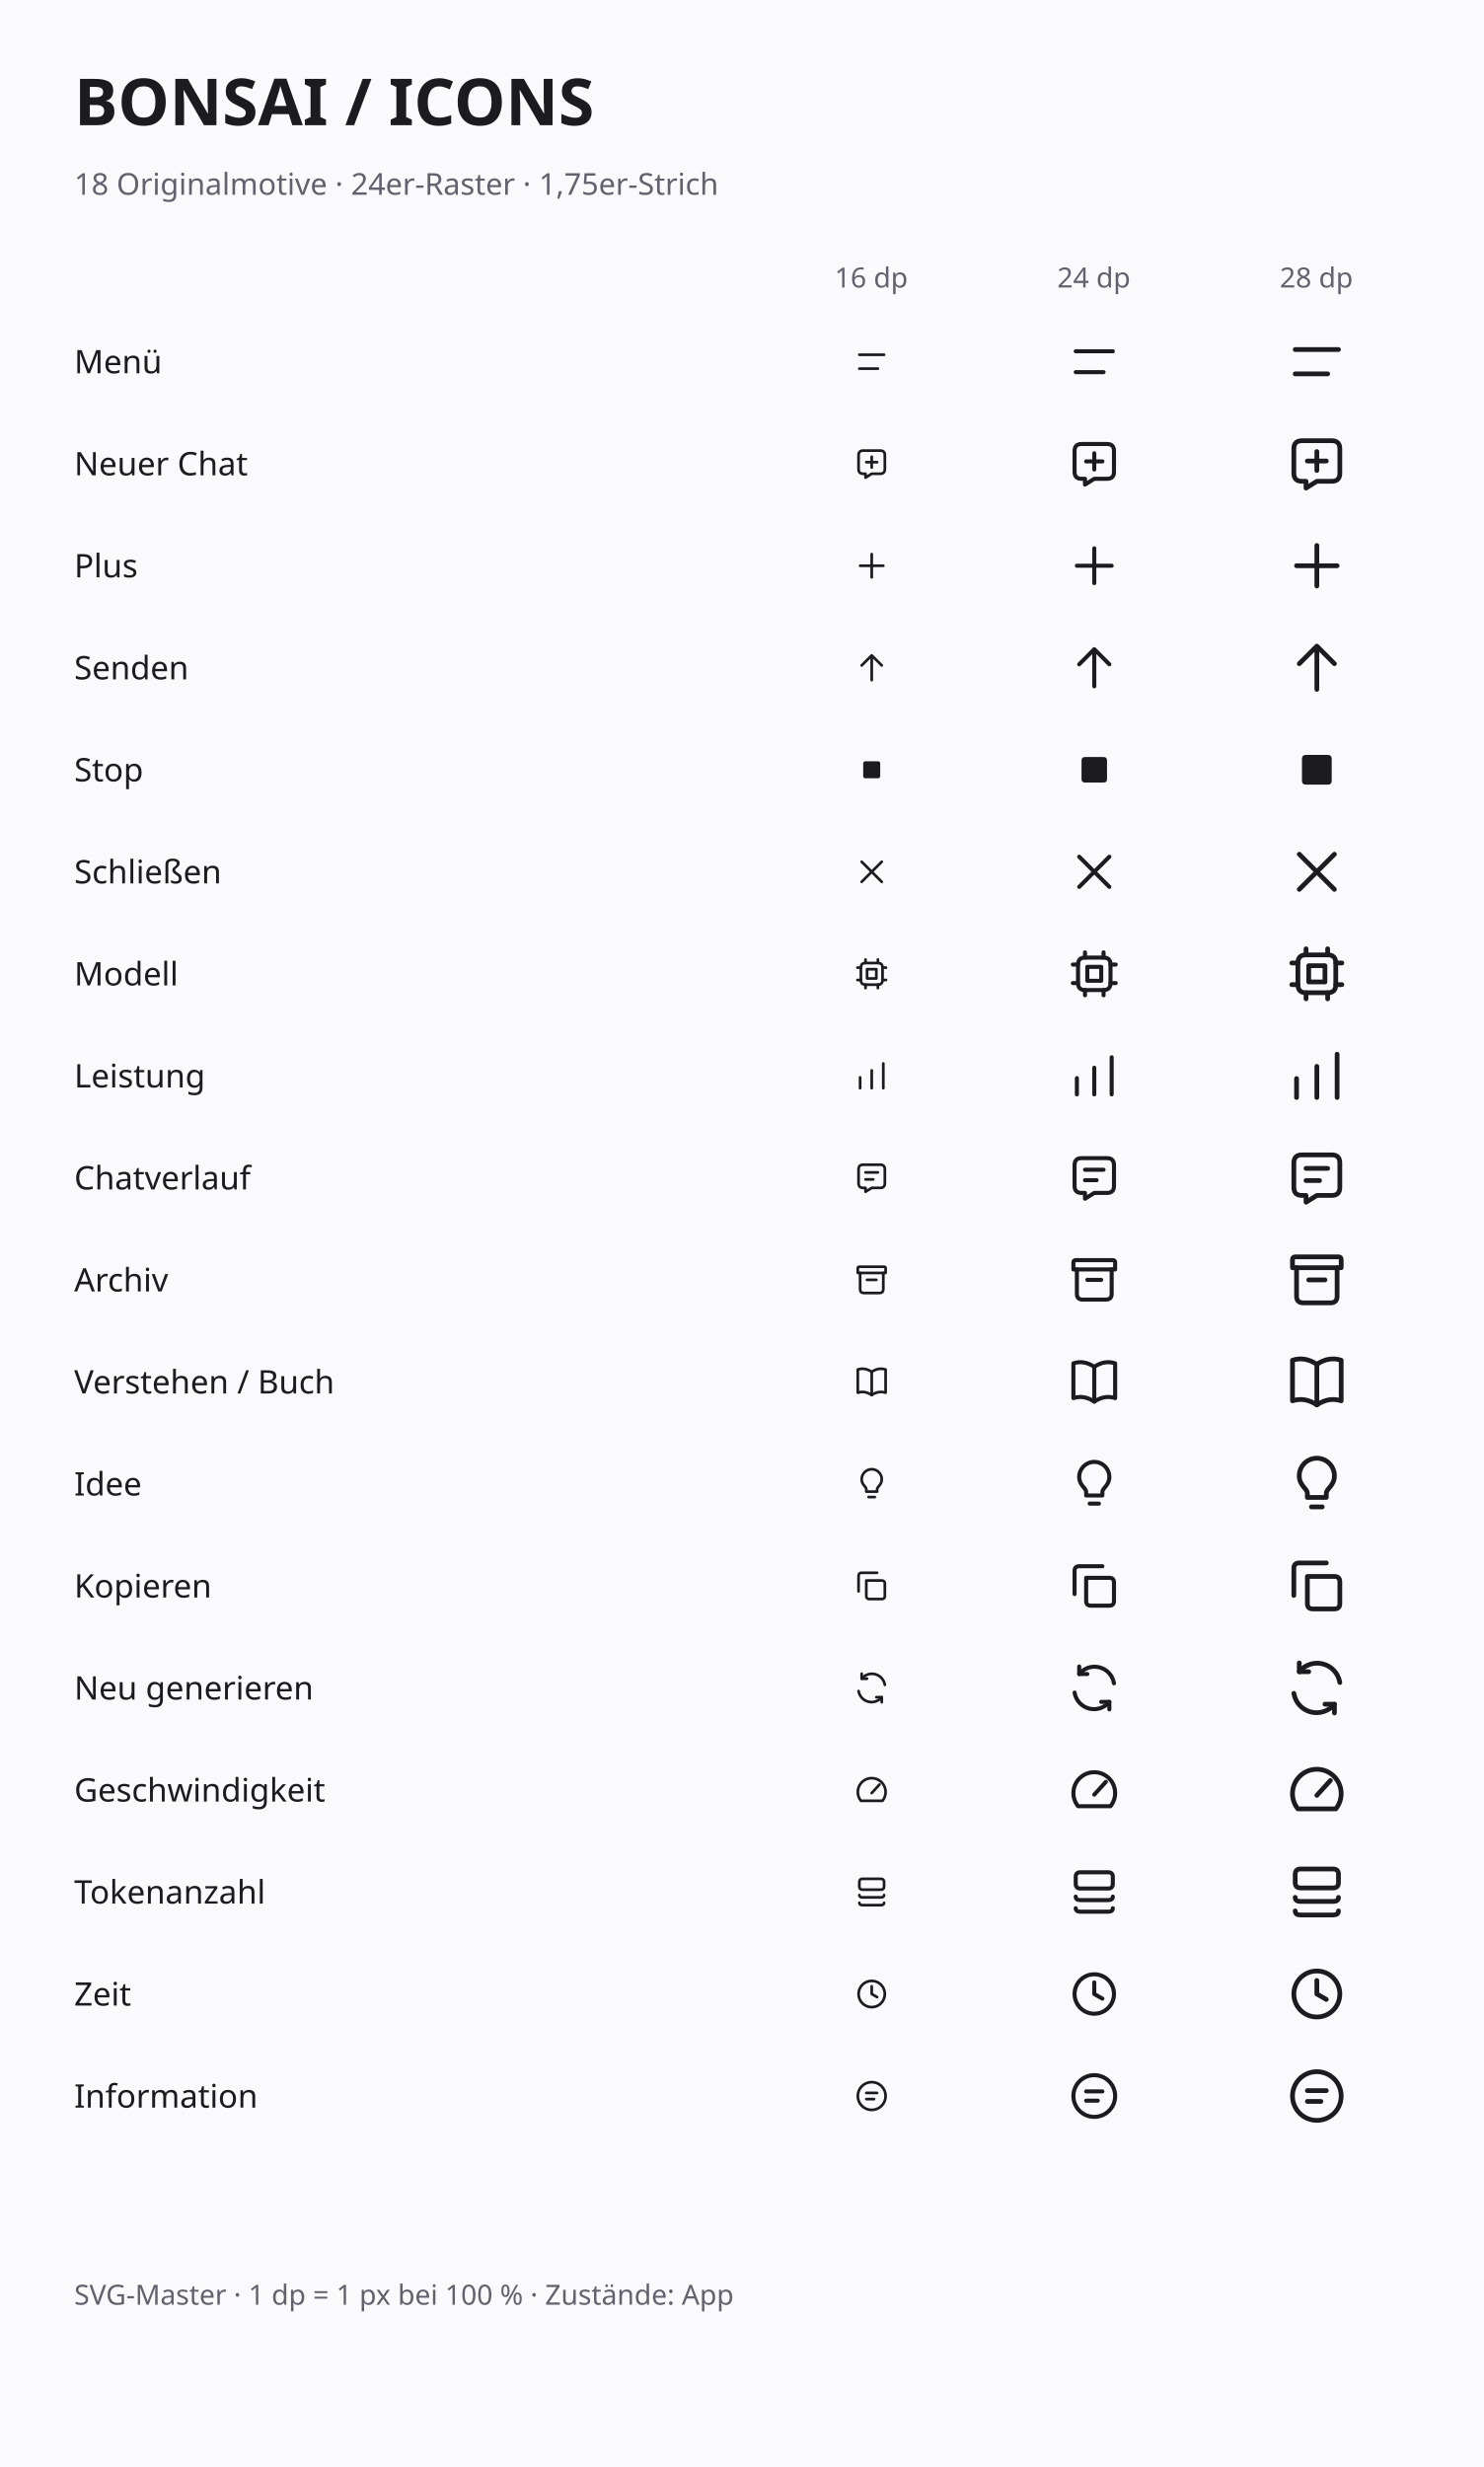
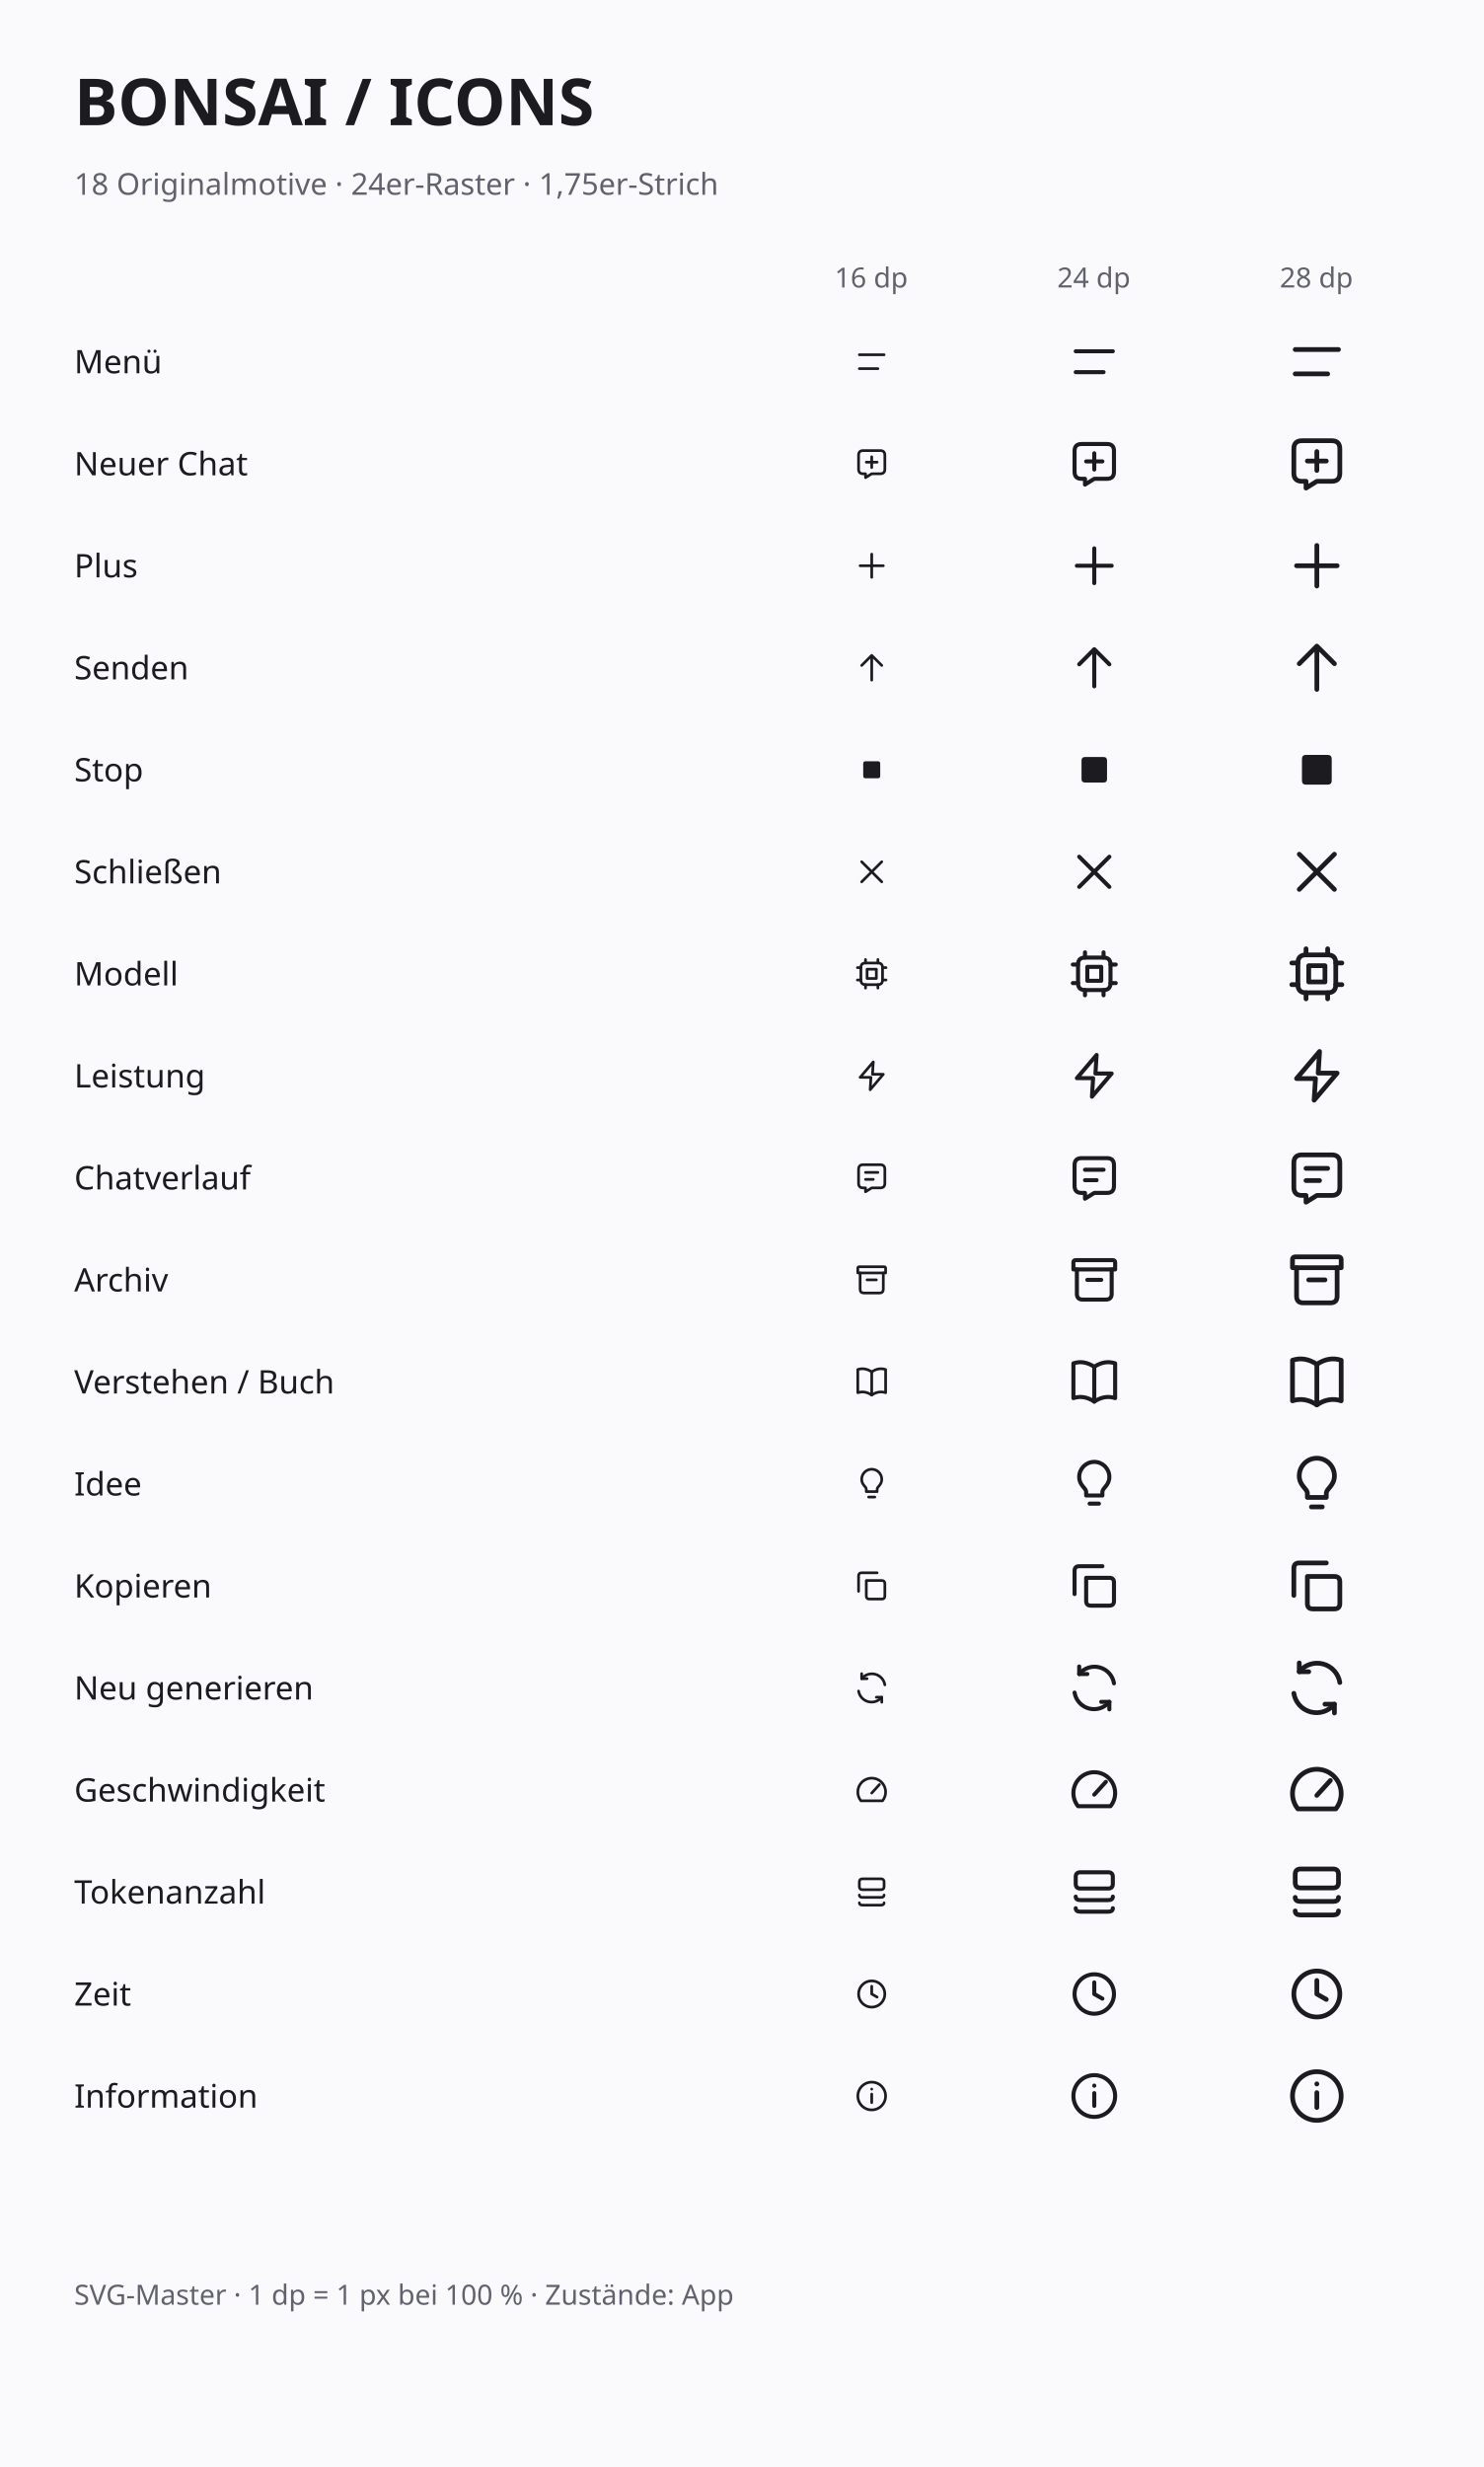
<svg xmlns="http://www.w3.org/2000/svg" width="640" height="1064" viewBox="0 0 640 1064">
  <rect width="640" height="1064" fill="#FAFAFC" />
  <g font-family="sans-serif" fill="#1B1B20">
    <text x="32" y="54" font-size="28" font-weight="600">BONSAI / ICONS</text>
    <text x="32" y="84" font-size="13" fill="#62626E">18 Originalmotive · 24er-Raster · 1,75er-Strich</text>
    <text x="360" y="124" font-size="12" fill="#62626E">16 dp</text>
    <text x="456" y="124" font-size="12" fill="#62626E">24 dp</text>
    <text x="552" y="124" font-size="12" fill="#62626E">28 dp</text>
    <text x="32" y="161" font-size="14">Menü</text>
    <g transform="translate(368.0 148.0) scale(0.6666667)" color="#1B1B20">
      <path d="M4 7.5H20 M4 16.5H16" fill="none" stroke="currentColor" stroke-width="1.75" stroke-linecap="round" stroke-linejoin="round" />
    </g>
    <g transform="translate(460.0 144.0) scale(1.0)" color="#1B1B20">
      <path d="M4 7.5H20 M4 16.5H16" fill="none" stroke="currentColor" stroke-width="1.75" stroke-linecap="round" stroke-linejoin="round" />
    </g>
    <g transform="translate(554.0 142.0) scale(1.166667)" color="#1B1B20">
      <path d="M4 7.5H20 M4 16.5H16" fill="none" stroke="currentColor" stroke-width="1.75" stroke-linecap="round" stroke-linejoin="round" />
    </g>
    <text x="32" y="205" font-size="14">Neuer Chat</text>
    <g transform="translate(368.0 192.0) scale(0.6666667)" color="#1B1B20">
      <path d="M20.5 14V6.5Q20.5 3.5 17.5 3.5H6.5Q3.5 3.5 3.5 6.5V15.5Q3.5 18.5 6.5 18.5H8V21L12 18.5H17.5Q20.5 18.5 20.5 15.5V14" fill="none" stroke="currentColor" stroke-width="1.75" stroke-linecap="round" stroke-linejoin="round" />
      <path d="M8.5 11H15.5 M12 7.5V14.5" fill="none" stroke="currentColor" stroke-width="1.75" stroke-linecap="round" stroke-linejoin="round" />
    </g>
    <g transform="translate(460.0 188.0) scale(1.0)" color="#1B1B20">
      <path d="M20.5 14V6.5Q20.5 3.5 17.5 3.5H6.5Q3.5 3.5 3.5 6.5V15.5Q3.5 18.5 6.5 18.5H8V21L12 18.5H17.5Q20.5 18.5 20.5 15.5V14" fill="none" stroke="currentColor" stroke-width="1.75" stroke-linecap="round" stroke-linejoin="round" />
      <path d="M8.5 11H15.5 M12 7.5V14.5" fill="none" stroke="currentColor" stroke-width="1.75" stroke-linecap="round" stroke-linejoin="round" />
    </g>
    <g transform="translate(554.0 186.0) scale(1.166667)" color="#1B1B20">
      <path d="M20.5 14V6.5Q20.5 3.5 17.5 3.5H6.5Q3.5 3.5 3.5 6.5V15.5Q3.5 18.5 6.5 18.5H8V21L12 18.5H17.5Q20.5 18.5 20.5 15.5V14" fill="none" stroke="currentColor" stroke-width="1.75" stroke-linecap="round" stroke-linejoin="round" />
      <path d="M8.5 11H15.5 M12 7.5V14.5" fill="none" stroke="currentColor" stroke-width="1.75" stroke-linecap="round" stroke-linejoin="round" />
    </g>
    <text x="32" y="249" font-size="14">Plus</text>
    <g transform="translate(368.0 236.0) scale(0.6666667)" color="#1B1B20">
      <path d="M4.5 12H19.5 M12 4.5V19.5" fill="none" stroke="currentColor" stroke-width="1.75" stroke-linecap="round" stroke-linejoin="round" />
    </g>
    <g transform="translate(460.0 232.0) scale(1.0)" color="#1B1B20">
      <path d="M4.5 12H19.5 M12 4.5V19.5" fill="none" stroke="currentColor" stroke-width="1.75" stroke-linecap="round" stroke-linejoin="round" />
    </g>
    <g transform="translate(554.0 230.0) scale(1.166667)" color="#1B1B20">
      <path d="M4.5 12H19.5 M12 4.5V19.5" fill="none" stroke="currentColor" stroke-width="1.75" stroke-linecap="round" stroke-linejoin="round" />
    </g>
    <text x="32" y="293" font-size="14">Senden</text>
    <g transform="translate(368.0 280.0) scale(0.6666667)" color="#1B1B20">
      <path d="M12 20V4 M5.5 10.5L12 4L18.5 10.5" fill="none" stroke="currentColor" stroke-width="1.75" stroke-linecap="round" stroke-linejoin="round" />
    </g>
    <g transform="translate(460.0 276.0) scale(1.0)" color="#1B1B20">
      <path d="M12 20V4 M5.5 10.5L12 4L18.5 10.5" fill="none" stroke="currentColor" stroke-width="1.75" stroke-linecap="round" stroke-linejoin="round" />
    </g>
    <g transform="translate(554.0 274.0) scale(1.166667)" color="#1B1B20">
      <path d="M12 20V4 M5.5 10.5L12 4L18.5 10.5" fill="none" stroke="currentColor" stroke-width="1.75" stroke-linecap="round" stroke-linejoin="round" />
    </g>
    <text x="32" y="337" font-size="14">Stop</text>
    <g transform="translate(368.0 324.0) scale(0.6666667)" color="#1B1B20">
      <path d="M8 6.5H16Q17.5 6.5 17.5 8V16Q17.5 17.5 16 17.5H8Q6.5 17.5 6.5 16V8Q6.5 6.5 8 6.5Z" fill="currentColor" />
    </g>
    <g transform="translate(460.0 320.0) scale(1.0)" color="#1B1B20">
      <path d="M8 6.5H16Q17.5 6.5 17.5 8V16Q17.5 17.5 16 17.5H8Q6.5 17.5 6.5 16V8Q6.5 6.5 8 6.5Z" fill="currentColor" />
    </g>
    <g transform="translate(554.0 318.0) scale(1.166667)" color="#1B1B20">
      <path d="M8 6.5H16Q17.5 6.5 17.5 8V16Q17.5 17.5 16 17.5H8Q6.5 17.5 6.5 16V8Q6.5 6.5 8 6.5Z" fill="currentColor" />
    </g>
    <text x="32" y="381" font-size="14">Schließen</text>
    <g transform="translate(368.0 368.0) scale(0.6666667)" color="#1B1B20">
      <path d="M5.5 5.5L18.5 18.5 M18.5 5.5L5.5 18.5" fill="none" stroke="currentColor" stroke-width="1.75" stroke-linecap="round" stroke-linejoin="round" />
    </g>
    <g transform="translate(460.0 364.0) scale(1.0)" color="#1B1B20">
      <path d="M5.5 5.5L18.5 18.5 M18.5 5.5L5.5 18.5" fill="none" stroke="currentColor" stroke-width="1.75" stroke-linecap="round" stroke-linejoin="round" />
    </g>
    <g transform="translate(554.0 362.0) scale(1.166667)" color="#1B1B20">
      <path d="M5.5 5.5L18.5 18.5 M18.5 5.5L5.5 18.5" fill="none" stroke="currentColor" stroke-width="1.75" stroke-linecap="round" stroke-linejoin="round" />
    </g>
    <text x="32" y="425" font-size="14">Modell</text>
    <g transform="translate(368.0 412.0) scale(0.6666667)" color="#1B1B20">
      <path d="M8 5H16Q19 5 19 8V16Q19 19 16 19H8Q5 19 5 16V8Q5 5 8 5Z" fill="none" stroke="currentColor" stroke-width="1.75" stroke-linecap="round" stroke-linejoin="round" />
      <path d="M9 9H15V15H9Z" fill="none" stroke="currentColor" stroke-width="1.75" stroke-linecap="round" stroke-linejoin="round" />
      <path d="M8 2.75V5 M16 2.75V5 M8 19V21.25 M16 19V21.25 M2.75 8H5 M2.75 16H5 M19 8H21.25 M19 16H21.25" fill="none" stroke="currentColor" stroke-width="1.75" stroke-linecap="round" stroke-linejoin="round" />
    </g>
    <g transform="translate(460.0 408.0) scale(1.0)" color="#1B1B20">
      <path d="M8 5H16Q19 5 19 8V16Q19 19 16 19H8Q5 19 5 16V8Q5 5 8 5Z" fill="none" stroke="currentColor" stroke-width="1.75" stroke-linecap="round" stroke-linejoin="round" />
      <path d="M9 9H15V15H9Z" fill="none" stroke="currentColor" stroke-width="1.75" stroke-linecap="round" stroke-linejoin="round" />
      <path d="M8 2.75V5 M16 2.75V5 M8 19V21.25 M16 19V21.25 M2.75 8H5 M2.75 16H5 M19 8H21.25 M19 16H21.25" fill="none" stroke="currentColor" stroke-width="1.75" stroke-linecap="round" stroke-linejoin="round" />
    </g>
    <g transform="translate(554.0 406.0) scale(1.166667)" color="#1B1B20">
      <path d="M8 5H16Q19 5 19 8V16Q19 19 16 19H8Q5 19 5 16V8Q5 5 8 5Z" fill="none" stroke="currentColor" stroke-width="1.75" stroke-linecap="round" stroke-linejoin="round" />
      <path d="M9 9H15V15H9Z" fill="none" stroke="currentColor" stroke-width="1.75" stroke-linecap="round" stroke-linejoin="round" />
      <path d="M8 2.75V5 M16 2.75V5 M8 19V21.25 M16 19V21.25 M2.75 8H5 M2.75 16H5 M19 8H21.25 M19 16H21.25" fill="none" stroke="currentColor" stroke-width="1.75" stroke-linecap="round" stroke-linejoin="round" />
    </g>
    <text x="32" y="469" font-size="14">Leistung</text>
    <g transform="translate(368.0 456.0) scale(0.6666667)" color="#1B1B20">
-       <path d="M4.5 20V13 M12 20V8.5 M19.5 20V4" fill="none" stroke="currentColor" stroke-width="1.75" stroke-linecap="round" stroke-linejoin="round" />
+       <path d="M13 3L4.5 13H11.5L11 21L19.5 11H12.5L13 3Z" fill="none" stroke="currentColor" stroke-width="1.75" stroke-linecap="round" stroke-linejoin="round" />
    </g>
    <g transform="translate(460.0 452.0) scale(1.0)" color="#1B1B20">
-       <path d="M4.5 20V13 M12 20V8.5 M19.5 20V4" fill="none" stroke="currentColor" stroke-width="1.75" stroke-linecap="round" stroke-linejoin="round" />
+       <path d="M13 3L4.5 13H11.5L11 21L19.5 11H12.5L13 3Z" fill="none" stroke="currentColor" stroke-width="1.75" stroke-linecap="round" stroke-linejoin="round" />
    </g>
    <g transform="translate(554.0 450.0) scale(1.166667)" color="#1B1B20">
-       <path d="M4.5 20V13 M12 20V8.5 M19.5 20V4" fill="none" stroke="currentColor" stroke-width="1.75" stroke-linecap="round" stroke-linejoin="round" />
+       <path d="M13 3L4.5 13H11.5L11 21L19.5 11H12.5L13 3Z" fill="none" stroke="currentColor" stroke-width="1.75" stroke-linecap="round" stroke-linejoin="round" />
    </g>
    <text x="32" y="513" font-size="14">Chatverlauf</text>
    <g transform="translate(368.0 500.0) scale(0.6666667)" color="#1B1B20">
      <path d="M20.5 6.5V15.5Q20.5 18.5 17.5 18.5H12L8 21V18.5H6.5Q3.5 18.5 3.5 15.5V6.5Q3.5 3.5 6.5 3.5H17.5Q20.5 3.5 20.5 6.5Z" fill="none" stroke="currentColor" stroke-width="1.75" stroke-linecap="round" stroke-linejoin="round" />
      <path d="M8 8.5H16 M8 13H13" fill="none" stroke="currentColor" stroke-width="1.75" stroke-linecap="round" stroke-linejoin="round" />
    </g>
    <g transform="translate(460.0 496.0) scale(1.0)" color="#1B1B20">
      <path d="M20.5 6.5V15.5Q20.5 18.5 17.5 18.5H12L8 21V18.5H6.5Q3.5 18.5 3.5 15.5V6.5Q3.5 3.5 6.5 3.5H17.5Q20.5 3.5 20.5 6.5Z" fill="none" stroke="currentColor" stroke-width="1.75" stroke-linecap="round" stroke-linejoin="round" />
      <path d="M8 8.5H16 M8 13H13" fill="none" stroke="currentColor" stroke-width="1.75" stroke-linecap="round" stroke-linejoin="round" />
    </g>
    <g transform="translate(554.0 494.0) scale(1.166667)" color="#1B1B20">
      <path d="M20.5 6.5V15.5Q20.5 18.5 17.5 18.5H12L8 21V18.5H6.5Q3.5 18.5 3.5 15.5V6.5Q3.5 3.5 6.5 3.5H17.5Q20.5 3.5 20.5 6.5Z" fill="none" stroke="currentColor" stroke-width="1.75" stroke-linecap="round" stroke-linejoin="round" />
      <path d="M8 8.5H16 M8 13H13" fill="none" stroke="currentColor" stroke-width="1.75" stroke-linecap="round" stroke-linejoin="round" />
    </g>
    <text x="32" y="557" font-size="14">Archiv</text>
    <g transform="translate(368.0 544.0) scale(0.6666667)" color="#1B1B20">
      <path d="M4 3.5H20Q21 3.5 21 4.5V7.5H3V4.5Q3 3.5 4 3.5Z" fill="none" stroke="currentColor" stroke-width="1.75" stroke-linecap="round" stroke-linejoin="round" />
      <path d="M4.5 7.5V18Q4.5 20.5 7 20.5H17Q19.5 20.5 19.5 18V7.5" fill="none" stroke="currentColor" stroke-width="1.75" stroke-linecap="round" stroke-linejoin="round" />
      <path d="M9 12H15" fill="none" stroke="currentColor" stroke-width="1.75" stroke-linecap="round" stroke-linejoin="round" />
    </g>
    <g transform="translate(460.0 540.0) scale(1.0)" color="#1B1B20">
      <path d="M4 3.5H20Q21 3.5 21 4.5V7.5H3V4.5Q3 3.5 4 3.5Z" fill="none" stroke="currentColor" stroke-width="1.75" stroke-linecap="round" stroke-linejoin="round" />
      <path d="M4.5 7.5V18Q4.5 20.5 7 20.5H17Q19.5 20.5 19.5 18V7.5" fill="none" stroke="currentColor" stroke-width="1.75" stroke-linecap="round" stroke-linejoin="round" />
      <path d="M9 12H15" fill="none" stroke="currentColor" stroke-width="1.75" stroke-linecap="round" stroke-linejoin="round" />
    </g>
    <g transform="translate(554.0 538.0) scale(1.166667)" color="#1B1B20">
      <path d="M4 3.5H20Q21 3.5 21 4.5V7.5H3V4.5Q3 3.5 4 3.5Z" fill="none" stroke="currentColor" stroke-width="1.75" stroke-linecap="round" stroke-linejoin="round" />
      <path d="M4.5 7.5V18Q4.5 20.5 7 20.5H17Q19.5 20.5 19.5 18V7.5" fill="none" stroke="currentColor" stroke-width="1.75" stroke-linecap="round" stroke-linejoin="round" />
      <path d="M9 12H15" fill="none" stroke="currentColor" stroke-width="1.75" stroke-linecap="round" stroke-linejoin="round" />
    </g>
    <text x="32" y="601" font-size="14">Verstehen / Buch</text>
    <g transform="translate(368.0 588.0) scale(0.6666667)" color="#1B1B20">
      <path d="M12 5.5Q7.5 2.5 3 4V19Q7.5 17.5 12 20.5Q16.5 17.5 21 19V4Q16.5 2.5 12 5.5Z" fill="none" stroke="currentColor" stroke-width="1.75" stroke-linecap="round" stroke-linejoin="round" />
      <path d="M12 5.5V20.5" fill="none" stroke="currentColor" stroke-width="1.75" stroke-linecap="round" stroke-linejoin="round" />
    </g>
    <g transform="translate(460.0 584.0) scale(1.0)" color="#1B1B20">
      <path d="M12 5.5Q7.5 2.5 3 4V19Q7.5 17.5 12 20.5Q16.5 17.5 21 19V4Q16.5 2.5 12 5.5Z" fill="none" stroke="currentColor" stroke-width="1.75" stroke-linecap="round" stroke-linejoin="round" />
      <path d="M12 5.5V20.5" fill="none" stroke="currentColor" stroke-width="1.75" stroke-linecap="round" stroke-linejoin="round" />
    </g>
    <g transform="translate(554.0 582.0) scale(1.166667)" color="#1B1B20">
      <path d="M12 5.5Q7.5 2.5 3 4V19Q7.5 17.5 12 20.5Q16.5 17.5 21 19V4Q16.5 2.5 12 5.5Z" fill="none" stroke="currentColor" stroke-width="1.75" stroke-linecap="round" stroke-linejoin="round" />
      <path d="M12 5.5V20.5" fill="none" stroke="currentColor" stroke-width="1.75" stroke-linecap="round" stroke-linejoin="round" />
    </g>
    <text x="32" y="645" font-size="14">Idee</text>
    <g transform="translate(368.0 632.0) scale(0.6666667)" color="#1B1B20">
      <path d="M8.5 17V15.5C8.5 13.7 5.5 12.7 5.5 9A6.5 6.5 0 0 1 18.5 9C18.5 12.7 15.5 13.7 15.5 15.5V17Z" fill="none" stroke="currentColor" stroke-width="1.75" stroke-linecap="round" stroke-linejoin="round" />
      <path d="M10 20.5H14" fill="none" stroke="currentColor" stroke-width="1.75" stroke-linecap="round" stroke-linejoin="round" />
    </g>
    <g transform="translate(460.0 628.0) scale(1.0)" color="#1B1B20">
      <path d="M8.5 17V15.5C8.5 13.7 5.5 12.7 5.5 9A6.5 6.5 0 0 1 18.5 9C18.5 12.7 15.5 13.7 15.5 15.5V17Z" fill="none" stroke="currentColor" stroke-width="1.75" stroke-linecap="round" stroke-linejoin="round" />
      <path d="M10 20.5H14" fill="none" stroke="currentColor" stroke-width="1.75" stroke-linecap="round" stroke-linejoin="round" />
    </g>
    <g transform="translate(554.0 626.0) scale(1.166667)" color="#1B1B20">
      <path d="M8.5 17V15.5C8.5 13.7 5.5 12.7 5.5 9A6.5 6.5 0 0 1 18.5 9C18.5 12.7 15.5 13.7 15.5 15.5V17Z" fill="none" stroke="currentColor" stroke-width="1.75" stroke-linecap="round" stroke-linejoin="round" />
      <path d="M10 20.5H14" fill="none" stroke="currentColor" stroke-width="1.75" stroke-linecap="round" stroke-linejoin="round" />
    </g>
    <text x="32" y="689" font-size="14">Kopieren</text>
    <g transform="translate(368.0 676.0) scale(0.6666667)" color="#1B1B20">
      <path d="M8.5 8.5H18.5Q20.5 8.5 20.5 10.5V18.5Q20.5 20.5 18.5 20.5H10.5Q8.5 20.5 8.5 18.5V8.5Z" fill="none" stroke="currentColor" stroke-width="1.75" stroke-linecap="round" stroke-linejoin="round" />
      <path d="M15.5 3.5H5.5Q3.5 3.5 3.5 5.5V15.5" fill="none" stroke="currentColor" stroke-width="1.75" stroke-linecap="round" stroke-linejoin="round" />
    </g>
    <g transform="translate(460.0 672.0) scale(1.0)" color="#1B1B20">
      <path d="M8.5 8.5H18.5Q20.5 8.5 20.5 10.5V18.5Q20.5 20.5 18.5 20.5H10.5Q8.5 20.5 8.5 18.5V8.5Z" fill="none" stroke="currentColor" stroke-width="1.75" stroke-linecap="round" stroke-linejoin="round" />
      <path d="M15.5 3.5H5.5Q3.5 3.5 3.5 5.5V15.5" fill="none" stroke="currentColor" stroke-width="1.75" stroke-linecap="round" stroke-linejoin="round" />
    </g>
    <g transform="translate(554.0 670.0) scale(1.166667)" color="#1B1B20">
      <path d="M8.5 8.5H18.5Q20.5 8.5 20.5 10.5V18.5Q20.5 20.5 18.5 20.5H10.5Q8.5 20.5 8.5 18.5V8.5Z" fill="none" stroke="currentColor" stroke-width="1.75" stroke-linecap="round" stroke-linejoin="round" />
      <path d="M15.5 3.5H5.5Q3.5 3.5 3.5 5.5V15.5" fill="none" stroke="currentColor" stroke-width="1.75" stroke-linecap="round" stroke-linejoin="round" />
    </g>
    <text x="32" y="733" font-size="14">Neu generieren</text>
    <g transform="translate(368.0 720.0) scale(0.6666667)" color="#1B1B20">
      <path d="M20.5 10A8.5 8.5 0 0 0 5.5 6 M3.5 14A8.5 8.5 0 0 0 18.5 18" fill="none" stroke="currentColor" stroke-width="1.75" stroke-linecap="round" stroke-linejoin="round" />
      <path d="M5.5 2.75V6H9 M18.5 21.25V18H15" fill="none" stroke="currentColor" stroke-width="1.75" stroke-linecap="round" stroke-linejoin="round" />
    </g>
    <g transform="translate(460.0 716.0) scale(1.0)" color="#1B1B20">
      <path d="M20.5 10A8.5 8.5 0 0 0 5.5 6 M3.5 14A8.5 8.5 0 0 0 18.5 18" fill="none" stroke="currentColor" stroke-width="1.75" stroke-linecap="round" stroke-linejoin="round" />
      <path d="M5.5 2.75V6H9 M18.5 21.25V18H15" fill="none" stroke="currentColor" stroke-width="1.75" stroke-linecap="round" stroke-linejoin="round" />
    </g>
    <g transform="translate(554.0 714.0) scale(1.166667)" color="#1B1B20">
      <path d="M20.5 10A8.5 8.5 0 0 0 5.5 6 M3.5 14A8.5 8.5 0 0 0 18.5 18" fill="none" stroke="currentColor" stroke-width="1.75" stroke-linecap="round" stroke-linejoin="round" />
      <path d="M5.5 2.75V6H9 M18.5 21.25V18H15" fill="none" stroke="currentColor" stroke-width="1.75" stroke-linecap="round" stroke-linejoin="round" />
    </g>
    <text x="32" y="777" font-size="14">Geschwindigkeit</text>
    <g transform="translate(368.0 764.0) scale(0.6666667)" color="#1B1B20">
      <path d="M5 19A9 9 0 1 1 19 19Z" fill="none" stroke="currentColor" stroke-width="1.75" stroke-linecap="round" stroke-linejoin="round" />
      <path d="M12 14L17 8.5" fill="none" stroke="currentColor" stroke-width="1.75" stroke-linecap="round" stroke-linejoin="round" />
    </g>
    <g transform="translate(460.0 760.0) scale(1.0)" color="#1B1B20">
      <path d="M5 19A9 9 0 1 1 19 19Z" fill="none" stroke="currentColor" stroke-width="1.75" stroke-linecap="round" stroke-linejoin="round" />
      <path d="M12 14L17 8.5" fill="none" stroke="currentColor" stroke-width="1.75" stroke-linecap="round" stroke-linejoin="round" />
    </g>
    <g transform="translate(554.0 758.0) scale(1.166667)" color="#1B1B20">
      <path d="M5 19A9 9 0 1 1 19 19Z" fill="none" stroke="currentColor" stroke-width="1.75" stroke-linecap="round" stroke-linejoin="round" />
      <path d="M12 14L17 8.5" fill="none" stroke="currentColor" stroke-width="1.75" stroke-linecap="round" stroke-linejoin="round" />
    </g>
    <text x="32" y="821" font-size="14">Tokenanzahl</text>
    <g transform="translate(368.0 808.0) scale(0.6666667)" color="#1B1B20">
      <path d="M6 3.5H18Q20 3.5 20 5.5V8.5Q20 10.5 18 10.5H6Q4 10.5 4 8.5V5.5Q4 3.5 6 3.5Z" fill="none" stroke="currentColor" stroke-width="1.75" stroke-linecap="round" stroke-linejoin="round" />
      <path d="M4 14Q4 15.5 6 15.5H18Q20 15.5 20 14" fill="none" stroke="currentColor" stroke-width="1.75" stroke-linecap="round" stroke-linejoin="round" />
      <path d="M4 19Q4 20.5 6 20.5H18Q20 20.5 20 19" fill="none" stroke="currentColor" stroke-width="1.75" stroke-linecap="round" stroke-linejoin="round" />
    </g>
    <g transform="translate(460.0 804.0) scale(1.0)" color="#1B1B20">
      <path d="M6 3.5H18Q20 3.5 20 5.5V8.5Q20 10.5 18 10.5H6Q4 10.5 4 8.5V5.5Q4 3.5 6 3.5Z" fill="none" stroke="currentColor" stroke-width="1.75" stroke-linecap="round" stroke-linejoin="round" />
      <path d="M4 14Q4 15.5 6 15.5H18Q20 15.5 20 14" fill="none" stroke="currentColor" stroke-width="1.75" stroke-linecap="round" stroke-linejoin="round" />
      <path d="M4 19Q4 20.5 6 20.5H18Q20 20.5 20 19" fill="none" stroke="currentColor" stroke-width="1.75" stroke-linecap="round" stroke-linejoin="round" />
    </g>
    <g transform="translate(554.0 802.0) scale(1.166667)" color="#1B1B20">
      <path d="M6 3.5H18Q20 3.5 20 5.5V8.5Q20 10.5 18 10.5H6Q4 10.5 4 8.5V5.5Q4 3.5 6 3.5Z" fill="none" stroke="currentColor" stroke-width="1.75" stroke-linecap="round" stroke-linejoin="round" />
      <path d="M4 14Q4 15.5 6 15.5H18Q20 15.5 20 14" fill="none" stroke="currentColor" stroke-width="1.75" stroke-linecap="round" stroke-linejoin="round" />
      <path d="M4 19Q4 20.5 6 20.5H18Q20 20.5 20 19" fill="none" stroke="currentColor" stroke-width="1.75" stroke-linecap="round" stroke-linejoin="round" />
    </g>
    <text x="32" y="865" font-size="14">Zeit</text>
    <g transform="translate(368.0 852.0) scale(0.6666667)" color="#1B1B20">
      <path d="M12 3.5A8.5 8.5 0 1 1 12 20.5A8.5 8.5 0 1 1 12 3.5Z" fill="none" stroke="currentColor" stroke-width="1.75" stroke-linecap="round" stroke-linejoin="round" />
      <path d="M12 7V12L15.5 14" fill="none" stroke="currentColor" stroke-width="1.75" stroke-linecap="round" stroke-linejoin="round" />
    </g>
    <g transform="translate(460.0 848.0) scale(1.0)" color="#1B1B20">
      <path d="M12 3.5A8.5 8.5 0 1 1 12 20.5A8.5 8.5 0 1 1 12 3.5Z" fill="none" stroke="currentColor" stroke-width="1.75" stroke-linecap="round" stroke-linejoin="round" />
      <path d="M12 7V12L15.5 14" fill="none" stroke="currentColor" stroke-width="1.75" stroke-linecap="round" stroke-linejoin="round" />
    </g>
    <g transform="translate(554.0 846.0) scale(1.166667)" color="#1B1B20">
      <path d="M12 3.5A8.5 8.5 0 1 1 12 20.5A8.5 8.5 0 1 1 12 3.5Z" fill="none" stroke="currentColor" stroke-width="1.75" stroke-linecap="round" stroke-linejoin="round" />
      <path d="M12 7V12L15.5 14" fill="none" stroke="currentColor" stroke-width="1.75" stroke-linecap="round" stroke-linejoin="round" />
    </g>
    <text x="32" y="909" font-size="14">Information</text>
    <g transform="translate(368.0 896.0) scale(0.6666667)" color="#1B1B20">
      <path d="M12 3A9 9 0 1 1 12 21A9 9 0 1 1 12 3Z" fill="none" stroke="currentColor" stroke-width="1.75" stroke-linecap="round" stroke-linejoin="round" />
-       <path d="M8.5 10H15.5 M8.5 14H13.5" fill="none" stroke="currentColor" stroke-width="1.75" stroke-linecap="round" stroke-linejoin="round" />
+       <path d="M12 10.75V16.25 M12 7.5V7.55" fill="none" stroke="currentColor" stroke-width="1.75" stroke-linecap="round" stroke-linejoin="round" />
    </g>
    <g transform="translate(460.0 892.0) scale(1.0)" color="#1B1B20">
      <path d="M12 3A9 9 0 1 1 12 21A9 9 0 1 1 12 3Z" fill="none" stroke="currentColor" stroke-width="1.75" stroke-linecap="round" stroke-linejoin="round" />
-       <path d="M8.5 10H15.5 M8.5 14H13.5" fill="none" stroke="currentColor" stroke-width="1.75" stroke-linecap="round" stroke-linejoin="round" />
+       <path d="M12 10.75V16.25 M12 7.5V7.55" fill="none" stroke="currentColor" stroke-width="1.75" stroke-linecap="round" stroke-linejoin="round" />
    </g>
    <g transform="translate(554.0 890.0) scale(1.166667)" color="#1B1B20">
      <path d="M12 3A9 9 0 1 1 12 21A9 9 0 1 1 12 3Z" fill="none" stroke="currentColor" stroke-width="1.75" stroke-linecap="round" stroke-linejoin="round" />
-       <path d="M8.5 10H15.5 M8.5 14H13.5" fill="none" stroke="currentColor" stroke-width="1.75" stroke-linecap="round" stroke-linejoin="round" />
+       <path d="M12 10.75V16.25 M12 7.5V7.55" fill="none" stroke="currentColor" stroke-width="1.75" stroke-linecap="round" stroke-linejoin="round" />
    </g>
    <text x="32" y="994" font-size="12" fill="#62626E">SVG-Master · 1 dp = 1 px bei 100 % · Zustände: App</text>
  </g>
</svg>
